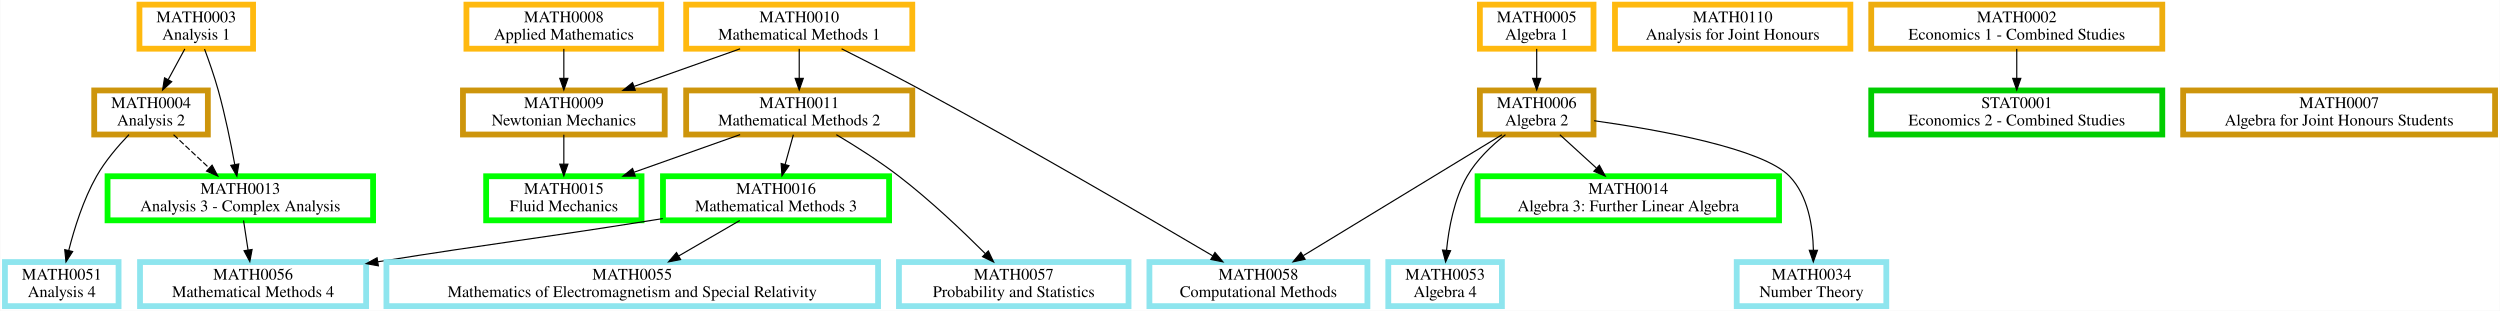
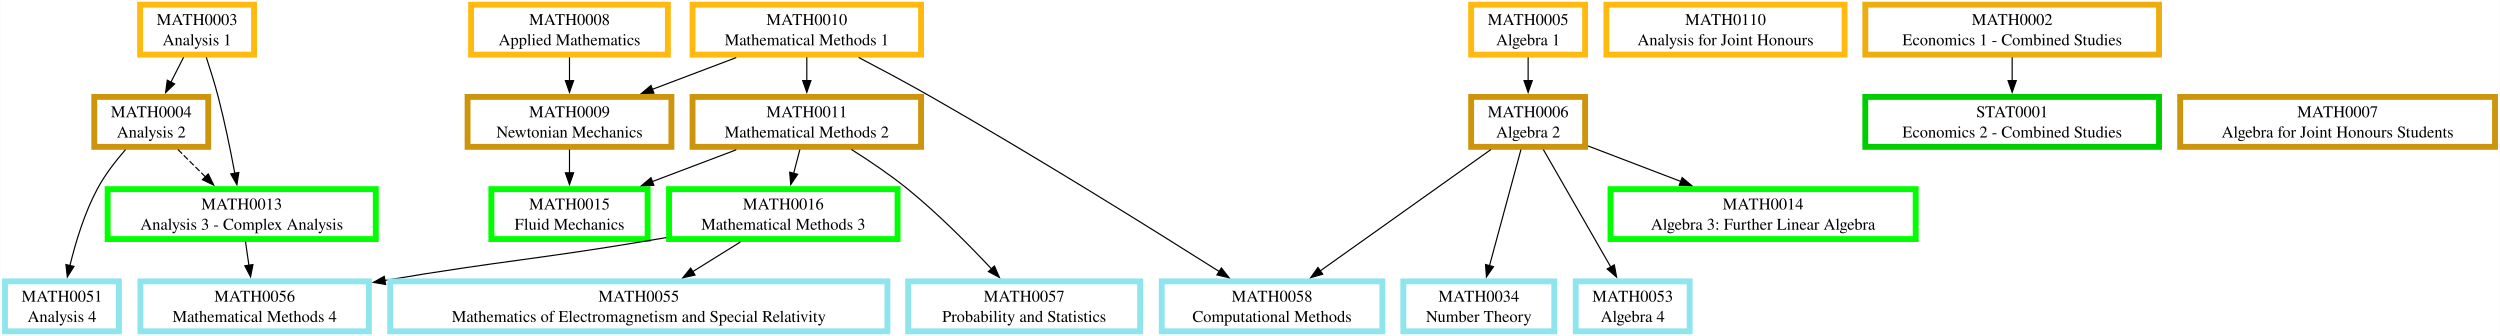
- <svg xmlns="http://www.w3.org/2000/svg" xmlns:xlink="http://www.w3.org/1999/xlink" width="2156pt" height="268pt" viewBox="0.00 0.00 2155.50 268.00">
-   <g id="graph0" class="graph" transform="scale(1 1) rotate(0) translate(4 264)">
-     <polygon fill="white" stroke="transparent" points="-4,4 -4,-264 2151.5,-264 2151.5,4 -4,4" />
+ <svg xmlns="http://www.w3.org/2000/svg" xmlns:xlink="http://www.w3.org/1999/xlink" width="2128pt" height="286pt" viewBox="0.00 0.00 2127.50 286.00">
+   <g id="graph0" class="graph" transform="scale(1 1) rotate(0) translate(4 282)">
+     <polygon fill="white" stroke="none" points="-4,4 -4,-282 2123.5,-282 2123.5,4 -4,4" />
    <g id="node1" class="node">
      <g id="a_node1">
-         <a xlink:href="https://www.ucl.ac.uk/maths/sites/maths/files/math0008.pdf" xlink:title="Year 1, term 1">
-           <polygon fill="white" stroke="#ffb90f" stroke-width="5" points="566,-260 398,-260 398,-222 566,-222 566,-260" />
-           <text text-anchor="middle" x="482" y="-244.8" font-family="Times,serif" font-size="14.00">MATH0008</text>
-           <text text-anchor="middle" x="482" y="-229.8" font-family="Times,serif" font-size="14.00">Applied Mathematics</text>
-         </a>
-       </g>
+         <a xlink:href="https://www.ucl.ac.uk/maths/sites/maths/files/math0003.pdf" xlink:title="Year 1, term 1">
+           <polygon fill="white" stroke="#ffb90f" stroke-width="5" points="212,-278 115,-278 115,-235.5 212,-235.5 212,-278" />
+           <text text-anchor="middle" x="163.5" y="-260.7" font-family="Times,serif" font-size="14.00">MATH0003</text>
+           <text text-anchor="middle" x="163.5" y="-243.45" font-family="Times,serif" font-size="14.00">Analysis 1</text>
+         </a>
+       </g>
+     </g>
+     <g id="node8" class="node">
+       <g id="a_node8">
+         <a xlink:href="https://www.ucl.ac.uk/maths/sites/maths/files/math0004.pdf" xlink:title="Year 1, term 2">
+           <polygon fill="white" stroke="#cd950c" stroke-width="5" points="173,-199.5 76,-199.5 76,-157 173,-157 173,-199.5" />
+           <text text-anchor="middle" x="124.5" y="-182.2" font-family="Times,serif" font-size="14.00">MATH0004</text>
+           <text text-anchor="middle" x="124.5" y="-164.95" font-family="Times,serif" font-size="14.00">Analysis 2</text>
+         </a>
+       </g>
+     </g>
+     <g id="edge2" class="edge">
+       <path fill="none" stroke="black" d="M152.01,-233.21C148.63,-226.58 144.86,-219.18 141.22,-212.04" />
+       <polygon fill="black" stroke="black" points="144.39,-210.56 136.73,-203.24 138.15,-213.74 144.39,-210.56" />
+     </g>
+     <g id="node15" class="node">
+       <g id="a_node15">
+         <a xlink:href="https://www.ucl.ac.uk/maths/sites/maths/files/math0013.pdf" xlink:title="Year 2, term 1">
+           <polygon fill="white" stroke="#00ff00" stroke-width="5" points="315.62,-121 87.37,-121 87.37,-78.5 315.62,-78.5 315.62,-121" />
+           <text text-anchor="middle" x="201.5" y="-103.7" font-family="Times,serif" font-size="14.00">MATH0013</text>
+           <text text-anchor="middle" x="201.5" y="-86.45" font-family="Times,serif" font-size="14.00">Analysis 3 - Complex Analysis</text>
+         </a>
+       </g>
+     </g>
+     <g id="edge10" class="edge">
+       <path fill="none" stroke="black" d="M171.34,-233.2C174.73,-222.99 178.58,-210.71 181.5,-199.5 187.09,-178.05 192.04,-153.65 195.62,-134.46" />
+       <polygon fill="black" stroke="black" points="199.04,-135.22 197.4,-124.75 192.16,-133.96 199.04,-135.22" />
+     </g>
+     <g id="node2" class="node">
+       <g id="a_node2">
+         <a xlink:href="https://www.ucl.ac.uk/maths/sites/maths/files/math0010.pdf" xlink:title="Year 1, term 1">
+           <polygon fill="white" stroke="#ffb90f" stroke-width="5" points="779.75,-278 585.25,-278 585.25,-235.5 779.75,-235.5 779.75,-278" />
+           <text text-anchor="middle" x="682.5" y="-260.7" font-family="Times,serif" font-size="14.00">MATH0010</text>
+           <text text-anchor="middle" x="682.5" y="-243.45" font-family="Times,serif" font-size="14.00">Mathematical Methods 1</text>
+         </a>
+       </g>
+     </g>
+     <g id="node7" class="node">
+       <g id="a_node7">
+         <a xlink:href="https://www.ucl.ac.uk/maths/sites/maths/files/math0011_2.pdf" xlink:title="Year 1, term 2">
+           <polygon fill="white" stroke="#cd950c" stroke-width="5" points="779.75,-199.5 585.25,-199.5 585.25,-157 779.75,-157 779.75,-199.5" />
+           <text text-anchor="middle" x="682.5" y="-182.2" font-family="Times,serif" font-size="14.00">MATH0011</text>
+           <text text-anchor="middle" x="682.5" y="-164.95" font-family="Times,serif" font-size="14.00">Mathematical Methods 2</text>
+         </a>
+       </g>
+     </g>
+     <g id="edge1" class="edge">
+       <path fill="none" stroke="black" d="M682.5,-233.21C682.5,-226.89 682.5,-219.87 682.5,-213.04" />
+       <polygon fill="black" stroke="black" points="686,-213.41 682.5,-203.41 679,-213.41 686,-213.41" />
    </g>
    <g id="node9" class="node">
      <g id="a_node9">
        <a xlink:href="https://www.ucl.ac.uk/maths/sites/maths/files/math0009.pdf" xlink:title="Year 1, term 2">
-           <polygon fill="white" stroke="#cd950c" stroke-width="5" points="569,-186 395,-186 395,-148 569,-148 569,-186" />
-           <text text-anchor="middle" x="482" y="-170.8" font-family="Times,serif" font-size="14.00">MATH0009</text>
-           <text text-anchor="middle" x="482" y="-155.8" font-family="Times,serif" font-size="14.00">Newtonian Mechanics</text>
-         </a>
-       </g>
-     </g>
-     <g id="edge3" class="edge">
-       <path fill="none" stroke="black" d="M482,-221.83C482,-214.13 482,-204.97 482,-196.42" />
-       <polygon fill="black" stroke="black" points="485.5,-196.41 482,-186.41 478.5,-196.41 485.5,-196.41" />
-     </g>
-     <g id="node2" class="node">
-       <g id="a_node2">
-         <a xlink:href="https://www.ucl.ac.uk/maths/sites/maths/files/math0005.pdf" xlink:title="Year 1, term 1">
-           <polygon fill="white" stroke="#ffb90f" stroke-width="5" points="1370,-260 1272,-260 1272,-222 1370,-222 1370,-260" />
-           <text text-anchor="middle" x="1321" y="-244.8" font-family="Times,serif" font-size="14.00">MATH0005</text>
-           <text text-anchor="middle" x="1321" y="-229.8" font-family="Times,serif" font-size="14.00">Algebra 1</text>
-         </a>
-       </g>
-     </g>
-     <g id="node7" class="node">
-       <g id="a_node7">
-         <a xlink:href="https://www.ucl.ac.uk/maths/sites/maths/files/math0006.pdf" xlink:title="Year 1, term 2">
-           <polygon fill="white" stroke="#cd950c" stroke-width="5" points="1370,-186 1272,-186 1272,-148 1370,-148 1370,-186" />
-           <text text-anchor="middle" x="1321" y="-170.8" font-family="Times,serif" font-size="14.00">MATH0006</text>
-           <text text-anchor="middle" x="1321" y="-155.8" font-family="Times,serif" font-size="14.00">Algebra 2</text>
-         </a>
-       </g>
-     </g>
-     <g id="edge1" class="edge">
-       <path fill="none" stroke="black" d="M1321,-221.83C1321,-214.13 1321,-204.97 1321,-196.42" />
-       <polygon fill="black" stroke="black" points="1324.5,-196.41 1321,-186.41 1317.5,-196.41 1324.5,-196.41" />
+           <polygon fill="white" stroke="#cd950c" stroke-width="5" points="567.25,-199.5 393.75,-199.5 393.75,-157 567.25,-157 567.25,-199.5" />
+           <text text-anchor="middle" x="480.5" y="-182.2" font-family="Times,serif" font-size="14.00">MATH0009</text>
+           <text text-anchor="middle" x="480.5" y="-164.95" font-family="Times,serif" font-size="14.00">Newtonian Mechanics</text>
+         </a>
+       </g>
+     </g>
+     <g id="edge4" class="edge">
+       <path fill="none" stroke="black" d="M622.44,-233C599.95,-224.49 574.2,-214.74 550.86,-205.9" />
+       <polygon fill="black" stroke="black" points="552.34,-202.71 541.74,-202.44 549.86,-209.26 552.34,-202.71" />
+     </g>
+     <g id="node22" class="node">
+       <g id="a_node22">
+         <a xlink:href="https://www.ucl.ac.uk/maths/sites/maths/files/math0058.pdf" xlink:title="Year 2 or 3, term 2">
+           <polygon fill="white" stroke="#8ee5ee" stroke-width="5" points="1172.38,-42.5 984.62,-42.5 984.62,0 1172.38,0 1172.38,-42.5" />
+           <text text-anchor="middle" x="1078.5" y="-25.2" font-family="Times,serif" font-size="14.00">MATH0058</text>
+           <text text-anchor="middle" x="1078.5" y="-7.95" font-family="Times,serif" font-size="14.00">Computational Methods</text>
+         </a>
+       </g>
+     </g>
+     <g id="edge19" class="edge">
+       <path fill="none" stroke="black" d="M726.66,-233.08C745.82,-223.05 768.41,-210.96 788.5,-199.5 876.51,-149.32 976.91,-86.72 1033.49,-50.93" />
+       <polygon fill="black" stroke="black" points="1035.35,-53.9 1041.92,-45.59 1031.6,-47.99 1035.35,-53.9" />
    </g>
    <g id="node3" class="node">
      <g id="a_node3">
-         <a xlink:href="https://www.ucl.ac.uk/maths/sites/maths/files/math0003.pdf" xlink:title="Year 1, term 1">
-           <polygon fill="white" stroke="#ffb90f" stroke-width="5" points="214,-260 116,-260 116,-222 214,-222 214,-260" />
-           <text text-anchor="middle" x="165" y="-244.8" font-family="Times,serif" font-size="14.00">MATH0003</text>
-           <text text-anchor="middle" x="165" y="-229.8" font-family="Times,serif" font-size="14.00">Analysis 1</text>
+         <a xlink:href="https://www.ucl.ac.uk/maths/sites/maths/files/math0110_1.pdf" xlink:title="Year 1, term 1">
+           <polygon fill="white" stroke="#ffb90f" stroke-width="5" points="1565.88,-278 1363.12,-278 1363.12,-235.5 1565.88,-235.5 1565.88,-278" />
+           <text text-anchor="middle" x="1464.5" y="-260.7" font-family="Times,serif" font-size="14.00">MATH0110</text>
+           <text text-anchor="middle" x="1464.5" y="-243.45" font-family="Times,serif" font-size="14.00">Analysis for Joint Honours</text>
+         </a>
+       </g>
+     </g>
+     <g id="node4" class="node">
+       <g id="a_node4">
+         <a xlink:href="https://www.ucl.ac.uk/maths/sites/maths/files/math0008.pdf" xlink:title="Year 1, term 1">
+           <polygon fill="white" stroke="#ffb90f" stroke-width="5" points="564.25,-278 396.75,-278 396.75,-235.5 564.25,-235.5 564.25,-278" />
+           <text text-anchor="middle" x="480.5" y="-260.7" font-family="Times,serif" font-size="14.00">MATH0008</text>
+           <text text-anchor="middle" x="480.5" y="-243.45" font-family="Times,serif" font-size="14.00">Applied Mathematics</text>
+         </a>
+       </g>
+     </g>
+     <g id="edge3" class="edge">
+       <path fill="none" stroke="black" d="M480.5,-233.21C480.5,-226.89 480.5,-219.87 480.5,-213.04" />
+       <polygon fill="black" stroke="black" points="484,-213.41 480.5,-203.41 477,-213.41 484,-213.41" />
+     </g>
+     <g id="node5" class="node">
+       <g id="a_node5">
+         <a xlink:href="https://www.ucl.ac.uk/maths/sites/maths/files/math0005.pdf" xlink:title="Year 1, term 1">
+           <polygon fill="white" stroke="#ffb90f" stroke-width="5" points="1345,-278 1248,-278 1248,-235.5 1345,-235.5 1345,-278" />
+           <text text-anchor="middle" x="1296.5" y="-260.7" font-family="Times,serif" font-size="14.00">MATH0005</text>
+           <text text-anchor="middle" x="1296.5" y="-243.45" font-family="Times,serif" font-size="14.00">Algebra 1</text>
        </a>
      </g>
    </g>
    <g id="node10" class="node">
      <g id="a_node10">
-         <a xlink:href="https://www.ucl.ac.uk/maths/sites/maths/files/math0004.pdf" xlink:title="Year 1, term 2">
-           <polygon fill="white" stroke="#cd950c" stroke-width="5" points="175,-186 77,-186 77,-148 175,-148 175,-186" />
-           <text text-anchor="middle" x="126" y="-170.8" font-family="Times,serif" font-size="14.00">MATH0004</text>
-           <text text-anchor="middle" x="126" y="-155.8" font-family="Times,serif" font-size="14.00">Analysis 2</text>
+         <a xlink:href="https://www.ucl.ac.uk/maths/sites/maths/files/math0006.pdf" xlink:title="Year 1, term 2">
+           <polygon fill="white" stroke="#cd950c" stroke-width="5" points="1345,-199.5 1248,-199.5 1248,-157 1345,-157 1345,-199.5" />
+           <text text-anchor="middle" x="1296.5" y="-182.2" font-family="Times,serif" font-size="14.00">MATH0006</text>
+           <text text-anchor="middle" x="1296.5" y="-164.95" font-family="Times,serif" font-size="14.00">Algebra 2</text>
        </a>
      </g>
    </g>
    <g id="edge5" class="edge">
-       <path fill="none" stroke="black" d="M155.16,-221.83C150.8,-213.79 145.59,-204.17 140.78,-195.29" />
-       <polygon fill="black" stroke="black" points="143.81,-193.54 135.97,-186.41 137.66,-196.87 143.81,-193.54" />
-     </g>
-     <g id="node15" class="node">
-       <g id="a_node15">
-         <a xlink:href="https://www.ucl.ac.uk/maths/sites/maths/files/math0013.pdf" xlink:title="Year 2, term 1">
-           <polygon fill="white" stroke="#00ff00" stroke-width="5" points="317.5,-112 88.5,-112 88.5,-74 317.5,-74 317.5,-112" />
-           <text text-anchor="middle" x="203" y="-96.8" font-family="Times,serif" font-size="14.00">MATH0013</text>
-           <text text-anchor="middle" x="203" y="-81.8" font-family="Times,serif" font-size="14.00">Analysis 3 - Complex Analysis</text>
-         </a>
-       </g>
-     </g>
-     <g id="edge10" class="edge">
-       <path fill="none" stroke="black" d="M172.13,-221.7C175.99,-211.34 180.65,-198.07 184,-186 189.88,-164.85 194.82,-140.51 198.2,-122.18" />
-       <polygon fill="black" stroke="black" points="201.68,-122.61 200,-112.15 194.79,-121.38 201.68,-122.61" />
-     </g>
-     <g id="node4" class="node">
-       <g id="a_node4">
-         <a xlink:href="https://www.ucl.ac.uk/maths/sites/maths/files/math0110_1.pdf" xlink:title="Year 1, term 1">
-           <polygon fill="white" stroke="#ffb90f" stroke-width="5" points="1591.5,-260 1388.5,-260 1388.5,-222 1591.5,-222 1591.5,-260" />
-           <text text-anchor="middle" x="1490" y="-244.8" font-family="Times,serif" font-size="14.00">MATH0110</text>
-           <text text-anchor="middle" x="1490" y="-229.8" font-family="Times,serif" font-size="14.00">Analysis for Joint Honours</text>
-         </a>
-       </g>
-     </g>
-     <g id="node5" class="node">
-       <g id="a_node5">
-         <a xlink:href="https://www.ucl.ac.uk/maths/sites/maths/files/math0010.pdf" xlink:title="Year 1, term 1">
-           <polygon fill="white" stroke="#ffb90f" stroke-width="5" points="782.5,-260 587.5,-260 587.5,-222 782.5,-222 782.5,-260" />
-           <text text-anchor="middle" x="685" y="-244.8" font-family="Times,serif" font-size="14.00">MATH0010</text>
-           <text text-anchor="middle" x="685" y="-229.8" font-family="Times,serif" font-size="14.00">Mathematical Methods 1</text>
-         </a>
-       </g>
-     </g>
-     <g id="node8" class="node">
-       <g id="a_node8">
-         <a xlink:href="https://www.ucl.ac.uk/maths/sites/maths/files/math0011_2.pdf" xlink:title="Year 1, term 2">
-           <polygon fill="white" stroke="#cd950c" stroke-width="5" points="782.5,-186 587.5,-186 587.5,-148 782.5,-148 782.5,-186" />
-           <text text-anchor="middle" x="685" y="-170.8" font-family="Times,serif" font-size="14.00">MATH0011</text>
-           <text text-anchor="middle" x="685" y="-155.8" font-family="Times,serif" font-size="14.00">Mathematical Methods 2</text>
-         </a>
-       </g>
-     </g>
-     <g id="edge2" class="edge">
-       <path fill="none" stroke="black" d="M685,-221.83C685,-214.13 685,-204.97 685,-196.42" />
-       <polygon fill="black" stroke="black" points="688.5,-196.41 685,-186.41 681.5,-196.41 688.5,-196.41" />
-     </g>
-     <g id="edge4" class="edge">
-       <path fill="none" stroke="black" d="M634.04,-221.92C606.29,-212.08 571.77,-199.84 542.64,-189.51" />
-       <polygon fill="black" stroke="black" points="543.58,-186.13 532.98,-186.08 541.24,-192.72 543.58,-186.13" />
-     </g>
-     <g id="node19" class="node">
-       <g id="a_node19">
-         <a xlink:href="https://www.ucl.ac.uk/maths/sites/maths/files/math0058.pdf" xlink:title="Year 2 or 3, term 2">
-           <polygon fill="white" stroke="#8ee5ee" stroke-width="5" points="1175,-38 987,-38 987,0 1175,0 1175,-38" />
-           <text text-anchor="middle" x="1081" y="-22.8" font-family="Times,serif" font-size="14.00">MATH0058</text>
-           <text text-anchor="middle" x="1081" y="-7.8" font-family="Times,serif" font-size="14.00">Computational Methods</text>
-         </a>
-       </g>
-     </g>
-     <g id="edge15" class="edge">
-       <path fill="none" stroke="black" d="M721.53,-221.94C742.07,-211.65 768.11,-198.37 791,-186 881.64,-137.01 986.1,-76.09 1041.58,-43.38" />
-       <polygon fill="black" stroke="black" points="1043.54,-46.28 1050.37,-38.19 1039.98,-40.26 1043.54,-46.28" />
+       <path fill="none" stroke="black" d="M1296.5,-233.21C1296.5,-226.89 1296.5,-219.87 1296.5,-213.04" />
+       <polygon fill="black" stroke="black" points="1300,-213.41 1296.5,-203.41 1293,-213.41 1300,-213.41" />
    </g>
    <g id="node6" class="node">
      <g id="a_node6">
        <a xlink:href="https://www.ucl.ac.uk/maths/sites/maths/files/math0002.pdf" xlink:title="Year 1, term 1 and 2">
-           <polygon fill="white" stroke="#eead0e" stroke-width="5" points="1860.5,-260 1609.5,-260 1609.5,-222 1860.5,-222 1860.5,-260" />
-           <text text-anchor="middle" x="1735" y="-244.8" font-family="Times,serif" font-size="14.00">MATH0002</text>
-           <text text-anchor="middle" x="1735" y="-229.8" font-family="Times,serif" font-size="14.00">Economics 1 - Combined Studies</text>
+           <polygon fill="white" stroke="#eead0e" stroke-width="5" points="1833.5,-278 1583.5,-278 1583.5,-235.5 1833.5,-235.5 1833.5,-278" />
+           <text text-anchor="middle" x="1708.5" y="-260.7" font-family="Times,serif" font-size="14.00">MATH0002</text>
+           <text text-anchor="middle" x="1708.5" y="-243.45" font-family="Times,serif" font-size="14.00">Economics 1 - Combined Studies</text>
        </a>
      </g>
    </g>
    <g id="node16" class="node">
      <g id="a_node16">
        <a xlink:href="https://www.ucl.ac.uk/maths/sites/maths/files/stat0001.pdf" xlink:title="Year 2, term 1 and 2">
-           <polygon fill="white" stroke="#00cd00" stroke-width="5" points="1860.5,-186 1609.5,-186 1609.5,-148 1860.5,-148 1860.5,-186" />
-           <text text-anchor="middle" x="1735" y="-170.8" font-family="Times,serif" font-size="14.00">STAT0001</text>
-           <text text-anchor="middle" x="1735" y="-155.8" font-family="Times,serif" font-size="14.00">Economics 2 - Combined Studies</text>
+           <polygon fill="white" stroke="#00cd00" stroke-width="5" points="1833.5,-199.5 1583.5,-199.5 1583.5,-157 1833.5,-157 1833.5,-199.5" />
+           <text text-anchor="middle" x="1708.5" y="-182.2" font-family="Times,serif" font-size="14.00">STAT0001</text>
+           <text text-anchor="middle" x="1708.5" y="-164.95" font-family="Times,serif" font-size="14.00">Economics 2 - Combined Studies</text>
        </a>
      </g>
    </g>
    <g id="edge12" class="edge">
-       <path fill="none" stroke="black" d="M1735,-221.83C1735,-214.13 1735,-204.97 1735,-196.42" />
-       <polygon fill="black" stroke="black" points="1738.5,-196.41 1735,-186.41 1731.5,-196.41 1738.5,-196.41" />
+       <path fill="none" stroke="black" d="M1708.5,-233.21C1708.5,-226.89 1708.5,-219.87 1708.5,-213.04" />
+       <polygon fill="black" stroke="black" points="1712,-213.41 1708.5,-203.41 1705,-213.41 1712,-213.41" />
+     </g>
+     <g id="node12" class="node">
+       <g id="a_node12">
+         <a xlink:href="https://www.ucl.ac.uk/maths/sites/maths/files/math0016.pdf" xlink:title="Year 2, term 1">
+           <polygon fill="white" stroke="#00ff00" stroke-width="5" points="759.75,-121 565.25,-121 565.25,-78.5 759.75,-78.5 759.75,-121" />
+           <text text-anchor="middle" x="662.5" y="-103.7" font-family="Times,serif" font-size="14.00">MATH0016</text>
+           <text text-anchor="middle" x="662.5" y="-86.45" font-family="Times,serif" font-size="14.00">Mathematical Methods 3</text>
+         </a>
+       </g>
+     </g>
+     <g id="edge6" class="edge">
+       <path fill="none" stroke="black" d="M676.61,-154.71C674.91,-148.23 673.03,-141.03 671.2,-134.04" />
+       <polygon fill="black" stroke="black" points="674.72,-133.65 668.8,-124.86 667.95,-135.42 674.72,-133.65" />
+     </g>
+     <g id="node14" class="node">
+       <g id="a_node14">
+         <a xlink:href="https://www.ucl.ac.uk/maths/sites/maths/files/math0015.pdf" xlink:title="Year 2, term 1">
+           <polygon fill="white" stroke="#00ff00" stroke-width="5" points="547,-121 414,-121 414,-78.5 547,-78.5 547,-121" />
+           <text text-anchor="middle" x="480.5" y="-103.7" font-family="Times,serif" font-size="14.00">MATH0015</text>
+           <text text-anchor="middle" x="480.5" y="-86.45" font-family="Times,serif" font-size="14.00">Fluid Mechanics</text>
+         </a>
+       </g>
+     </g>
+     <g id="edge8" class="edge">
+       <path fill="none" stroke="black" d="M622.44,-154.5C599.95,-145.99 574.2,-136.24 550.86,-127.4" />
+       <polygon fill="black" stroke="black" points="552.34,-124.21 541.74,-123.94 549.86,-130.76 552.34,-124.21" />
+     </g>
+     <g id="node21" class="node">
+       <g id="a_node21">
+         <a xlink:href="https://www.ucl.ac.uk/maths/sites/maths/files/math0057.pdf" xlink:title="Year 2 or 3, term 2">
+           <polygon fill="white" stroke="#8ee5ee" stroke-width="5" points="966.25,-42.5 768.75,-42.5 768.75,0 966.25,0 966.25,-42.5" />
+           <text text-anchor="middle" x="867.5" y="-25.2" font-family="Times,serif" font-size="14.00">MATH0057</text>
+           <text text-anchor="middle" x="867.5" y="-7.95" font-family="Times,serif" font-size="14.00">Probability and Statistics</text>
+         </a>
+       </g>
+     </g>
+     <g id="edge18" class="edge">
+       <path fill="none" stroke="black" d="M720.49,-154.76C735.89,-145.05 753.54,-133.14 768.5,-121 794.23,-100.12 820.67,-73.43 839.74,-53.07" />
+       <polygon fill="black" stroke="black" points="842.18,-55.58 846.42,-45.87 837.05,-50.82 842.18,-55.58" />
+     </g>
+     <g id="edge11" class="edge">
+       <path fill="none" stroke="black" stroke-dasharray="5,2" d="M147.19,-154.71C154.64,-147.31 163.05,-138.95 170.98,-131.07" />
+       <polygon fill="black" stroke="black" points="173.01,-133.99 177.64,-124.46 168.08,-129.02 173.01,-133.99" />
+     </g>
+     <g id="node17" class="node">
+       <g id="a_node17">
+         <a xlink:href="https://www.ucl.ac.uk/maths/sites/maths/files/math0051.pdf" xlink:title="Year 2 or 3, term 2">
+           <polygon fill="white" stroke="#8ee5ee" stroke-width="5" points="97,-42.5 0,-42.5 0,0 97,0 97,-42.5" />
+           <text text-anchor="middle" x="48.5" y="-25.2" font-family="Times,serif" font-size="14.00">MATH0051</text>
+           <text text-anchor="middle" x="48.5" y="-7.95" font-family="Times,serif" font-size="14.00">Analysis 4</text>
+         </a>
+       </g>
+     </g>
+     <g id="edge13" class="edge">
+       <path fill="none" stroke="black" d="M102.59,-154.64C94.1,-144.91 84.91,-133.02 78.5,-121 67.62,-100.61 60.09,-75.71 55.29,-56.01" />
+       <polygon fill="black" stroke="black" points="58.71,-55.23 53.06,-46.27 51.88,-56.8 58.71,-55.23" />
+     </g>
+     <g id="edge9" class="edge">
+       <path fill="none" stroke="black" d="M480.5,-154.71C480.5,-148.39 480.5,-141.37 480.5,-134.54" />
+       <polygon fill="black" stroke="black" points="484,-134.91 480.5,-124.91 477,-134.91 484,-134.91" />
    </g>
    <g id="node13" class="node">
      <g id="a_node13">
        <a xlink:href="https://www.ucl.ac.uk/maths/sites/maths/files/math0014.pdf" xlink:title="Year 2, term 1">
-           <polygon fill="white" stroke="#00ff00" stroke-width="5" points="1530,-112 1270,-112 1270,-74 1530,-74 1530,-112" />
-           <text text-anchor="middle" x="1400" y="-96.8" font-family="Times,serif" font-size="14.00">MATH0014</text>
-           <text text-anchor="middle" x="1400" y="-81.8" font-family="Times,serif" font-size="14.00">Algebra 3: Further Linear Algebra</text>
+           <polygon fill="white" stroke="#00ff00" stroke-width="5" points="1626.38,-121 1366.62,-121 1366.62,-78.5 1626.38,-78.5 1626.38,-121" />
+           <text text-anchor="middle" x="1496.5" y="-103.7" font-family="Times,serif" font-size="14.00">MATH0014</text>
+           <text text-anchor="middle" x="1496.5" y="-86.45" font-family="Times,serif" font-size="14.00">Algebra 3: Further Linear Algebra</text>
        </a>
      </g>
    </g>
    <g id="edge7" class="edge">
-       <path fill="none" stroke="black" d="M1340.94,-147.83C1350.48,-139.13 1362.06,-128.58 1372.43,-119.13" />
-       <polygon fill="black" stroke="black" points="1375.04,-121.49 1380.07,-112.16 1370.32,-116.31 1375.04,-121.49" />
-     </g>
-     <g id="node17" class="node">
-       <g id="a_node17">
-         <a xlink:href="https://www.ucl.ac.uk/maths/sites/maths/files/math0053.pdf" xlink:title="Year 2 or 3, term 2">
-           <polygon fill="white" stroke="#8ee5ee" stroke-width="5" points="1291,-38 1193,-38 1193,0 1291,0 1291,-38" />
-           <text text-anchor="middle" x="1242" y="-22.8" font-family="Times,serif" font-size="14.00">MATH0053</text>
-           <text text-anchor="middle" x="1242" y="-7.8" font-family="Times,serif" font-size="14.00">Algebra 4</text>
-         </a>
-       </g>
-     </g>
-     <g id="edge13" class="edge">
-       <path fill="none" stroke="black" d="M1294.05,-147.87C1282.17,-138.51 1269.09,-126.1 1261,-112 1249.82,-92.51 1245.17,-67.37 1243.26,-48.29" />
-       <polygon fill="black" stroke="black" points="1246.73,-47.8 1242.44,-38.12 1239.76,-48.37 1246.73,-47.8" />
-     </g>
-     <g id="edge16" class="edge">
-       <path fill="none" stroke="black" d="M1291.09,-147.8C1247.77,-121.45 1167.52,-72.63 1119.73,-43.56" />
-       <polygon fill="black" stroke="black" points="1121.27,-40.4 1110.91,-38.2 1117.63,-46.38 1121.27,-40.4" />
-     </g>
-     <g id="node20" class="node">
-       <g id="a_node20">
-         <a xlink:href="https://www.ucl.ac.uk/maths/sites/maths/files/math0034.pdf" xlink:title="Year 2 or 3, term 2">
-           <polygon fill="white" stroke="#8ee5ee" stroke-width="5" points="1622.5,-38 1493.5,-38 1493.5,0 1622.5,0 1622.5,-38" />
-           <text text-anchor="middle" x="1558" y="-22.8" font-family="Times,serif" font-size="14.00">MATH0034</text>
-           <text text-anchor="middle" x="1558" y="-7.8" font-family="Times,serif" font-size="14.00">Number Theory</text>
-         </a>
-       </g>
-     </g>
-     <g id="edge17" class="edge">
-       <path fill="none" stroke="black" d="M1370.5,-159.9C1427.43,-151.86 1516.03,-135.89 1539,-112 1555.1,-95.26 1559.17,-68.67 1559.61,-48.38" />
-       <polygon fill="black" stroke="black" points="1563.1,-48.12 1559.54,-38.14 1556.1,-48.16 1563.1,-48.12" />
-     </g>
-     <g id="node12" class="node">
-       <g id="a_node12">
-         <a xlink:href="https://www.ucl.ac.uk/maths/sites/maths/files/math0016.pdf" xlink:title="Year 2, term 1">
-           <polygon fill="white" stroke="#00ff00" stroke-width="5" points="762.5,-112 567.5,-112 567.5,-74 762.5,-74 762.5,-112" />
-           <text text-anchor="middle" x="665" y="-96.8" font-family="Times,serif" font-size="14.00">MATH0016</text>
-           <text text-anchor="middle" x="665" y="-81.8" font-family="Times,serif" font-size="14.00">Mathematical Methods 3</text>
-         </a>
-       </g>
-     </g>
-     <g id="edge6" class="edge">
-       <path fill="none" stroke="black" d="M679.95,-147.83C677.79,-140.05 675.21,-130.77 672.82,-122.13" />
-       <polygon fill="black" stroke="black" points="676.16,-121.11 670.11,-112.41 669.42,-122.99 676.16,-121.11" />
-     </g>
-     <g id="node14" class="node">
-       <g id="a_node14">
-         <a xlink:href="https://www.ucl.ac.uk/maths/sites/maths/files/math0015.pdf" xlink:title="Year 2, term 1">
-           <polygon fill="white" stroke="#00ff00" stroke-width="5" points="549,-112 415,-112 415,-74 549,-74 549,-112" />
-           <text text-anchor="middle" x="482" y="-96.8" font-family="Times,serif" font-size="14.00">MATH0015</text>
-           <text text-anchor="middle" x="482" y="-81.8" font-family="Times,serif" font-size="14.00">Fluid Mechanics</text>
-         </a>
-       </g>
-     </g>
-     <g id="edge8" class="edge">
-       <path fill="none" stroke="black" d="M634.04,-147.92C606.29,-138.08 571.77,-125.84 542.64,-115.51" />
-       <polygon fill="black" stroke="black" points="543.58,-112.13 532.98,-112.08 541.24,-118.72 543.58,-112.13" />
+       <path fill="none" stroke="black" d="M1347.49,-157.75C1371.49,-148.57 1400.5,-137.47 1426.53,-127.52" />
+       <polygon fill="black" stroke="black" points="1427.59,-130.86 1435.68,-124.02 1425.09,-124.32 1427.59,-130.86" />
    </g>
    <g id="node18" class="node">
      <g id="a_node18">
-         <a xlink:href="https://www.ucl.ac.uk/maths/sites/maths/files/math0057.pdf" xlink:title="Year 2 or 3, term 2">
-           <polygon fill="white" stroke="#8ee5ee" stroke-width="5" points="969,-38 771,-38 771,0 969,0 969,-38" />
-           <text text-anchor="middle" x="870" y="-22.8" font-family="Times,serif" font-size="14.00">MATH0057</text>
-           <text text-anchor="middle" x="870" y="-7.8" font-family="Times,serif" font-size="14.00">Probability and Statistics</text>
+         <a xlink:href="https://www.ucl.ac.uk/maths/sites/maths/files/math0034.pdf" xlink:title="Year 2 or 3, term 2">
+           <polygon fill="white" stroke="#8ee5ee" stroke-width="5" points="1318.75,-42.5 1190.25,-42.5 1190.25,0 1318.75,0 1318.75,-42.5" />
+           <text text-anchor="middle" x="1254.5" y="-25.2" font-family="Times,serif" font-size="14.00">MATH0034</text>
+           <text text-anchor="middle" x="1254.5" y="-7.95" font-family="Times,serif" font-size="14.00">Number Theory</text>
        </a>
      </g>
    </g>
    <g id="edge14" class="edge">
-       <path fill="none" stroke="black" d="M717,-147.87C733.61,-137.98 753.94,-125.1 771,-112 797.95,-91.31 826.08,-64.6 845.44,-45.29" />
-       <polygon fill="black" stroke="black" points="848.09,-47.59 852.66,-38.03 843.13,-42.65 848.09,-47.59" />
-     </g>
-     <g id="edge9" class="edge">
-       <path fill="none" stroke="black" d="M482,-147.83C482,-140.13 482,-130.97 482,-122.42" />
-       <polygon fill="black" stroke="black" points="485.5,-122.41 482,-112.41 478.5,-122.41 485.5,-122.41" />
-     </g>
-     <g id="edge11" class="edge">
-       <path fill="none" stroke="black" stroke-dasharray="5,2" d="M145.43,-147.83C154.73,-139.13 166.02,-128.58 176.13,-119.13" />
-       <polygon fill="black" stroke="black" points="178.66,-121.55 183.58,-112.16 173.88,-116.44 178.66,-121.55" />
-     </g>
-     <g id="node21" class="node">
-       <g id="a_node21">
-         <a xlink:href="https://www.ucl.ac.uk/maths/sites/maths/files/math0051.pdf" xlink:title="Year 2 or 3, term 2">
-           <polygon fill="white" stroke="#8ee5ee" stroke-width="5" points="98,-38 0,-38 0,0 98,0 98,-38" />
-           <text text-anchor="middle" x="49" y="-22.8" font-family="Times,serif" font-size="14.00">MATH0051</text>
-           <text text-anchor="middle" x="49" y="-7.8" font-family="Times,serif" font-size="14.00">Analysis 4</text>
-         </a>
-       </g>
-     </g>
-     <g id="edge18" class="edge">
-       <path fill="none" stroke="black" d="M107,-147.95C97.5,-138.07 86.48,-125.19 79,-112 67.61,-91.9 59.8,-66.84 55.01,-47.96" />
-       <polygon fill="black" stroke="black" points="58.4,-47.08 52.65,-38.17 51.59,-48.71 58.4,-47.08" />
+       <path fill="none" stroke="black" d="M1290.39,-154.71C1283.33,-128.65 1271.64,-85.52 1263.53,-55.58" />
+       <polygon fill="black" stroke="black" points="1267,-55.01 1261.01,-46.28 1260.25,-56.84 1267,-55.01" />
+     </g>
+     <g id="node19" class="node">
+       <g id="a_node19">
+         <a xlink:href="https://www.ucl.ac.uk/maths/sites/maths/files/math0053.pdf" xlink:title="Year 2 or 3, term 2">
+           <polygon fill="white" stroke="#8ee5ee" stroke-width="5" points="1434,-42.5 1337,-42.5 1337,0 1434,0 1434,-42.5" />
+           <text text-anchor="middle" x="1385.5" y="-25.2" font-family="Times,serif" font-size="14.00">MATH0053</text>
+           <text text-anchor="middle" x="1385.5" y="-7.95" font-family="Times,serif" font-size="14.00">Algebra 4</text>
+         </a>
+       </g>
+     </g>
+     <g id="edge15" class="edge">
+       <path fill="none" stroke="black" d="M1309.44,-154.71C1324.54,-128.42 1349.61,-84.76 1366.81,-54.79" />
+       <polygon fill="black" stroke="black" points="1369.85,-56.54 1371.79,-46.13 1363.77,-53.06 1369.85,-56.54" />
+     </g>
+     <g id="edge20" class="edge">
+       <path fill="none" stroke="black" d="M1264.8,-154.71C1226.38,-127.39 1161.54,-81.3 1119.39,-51.32" />
+       <polygon fill="black" stroke="black" points="1121.65,-48.63 1111.47,-45.69 1117.59,-54.34 1121.65,-48.63" />
    </g>
    <g id="node11" class="node">
      <g id="a_node11">
        <a xlink:href="https://www.ucl.ac.uk/maths/sites/maths/files/math0007.pdf" xlink:title="Year 1, term 2">
-           <polygon fill="white" stroke="#cd950c" stroke-width="5" points="2147.5,-186 1878.5,-186 1878.5,-148 2147.5,-148 2147.5,-186" />
-           <text text-anchor="middle" x="2013" y="-170.8" font-family="Times,serif" font-size="14.00">MATH0007</text>
-           <text text-anchor="middle" x="2013" y="-155.8" font-family="Times,serif" font-size="14.00">Algebra for Joint Honours Students</text>
-         </a>
-       </g>
-     </g>
-     <g id="node22" class="node">
-       <g id="a_node22">
+           <polygon fill="white" stroke="#cd950c" stroke-width="5" points="2119.5,-199.5 1851.5,-199.5 1851.5,-157 2119.5,-157 2119.5,-199.5" />
+           <text text-anchor="middle" x="1985.5" y="-182.2" font-family="Times,serif" font-size="14.00">MATH0007</text>
+           <text text-anchor="middle" x="1985.5" y="-164.95" font-family="Times,serif" font-size="14.00">Algebra for Joint Honours Students</text>
+         </a>
+       </g>
+     </g>
+     <g id="node20" class="node">
+       <g id="a_node20">
        <a xlink:href="https://www.ucl.ac.uk/maths/sites/maths/files/math0056.pdf" xlink:title="Year 2 or 3, term 2">
-           <polygon fill="white" stroke="#8ee5ee" stroke-width="5" points="311.5,-38 116.5,-38 116.5,0 311.5,0 311.5,-38" />
-           <text text-anchor="middle" x="214" y="-22.8" font-family="Times,serif" font-size="14.00">MATH0056</text>
-           <text text-anchor="middle" x="214" y="-7.8" font-family="Times,serif" font-size="14.00">Mathematical Methods 4</text>
-         </a>
-       </g>
-     </g>
-     <g id="edge20" class="edge">
-       <path fill="none" stroke="black" d="M567.34,-75.5C564.19,-74.99 561.07,-74.49 558,-74 455.56,-57.64 427.32,-55.1 321.72,-38.26" />
-       <polygon fill="black" stroke="black" points="322.03,-34.77 311.6,-36.64 320.92,-41.68 322.03,-34.77" />
+           <polygon fill="white" stroke="#8ee5ee" stroke-width="5" points="309.75,-42.5 115.25,-42.5 115.25,0 309.75,0 309.75,-42.5" />
+           <text text-anchor="middle" x="212.5" y="-25.2" font-family="Times,serif" font-size="14.00">MATH0056</text>
+           <text text-anchor="middle" x="212.5" y="-7.95" font-family="Times,serif" font-size="14.00">Mathematical Methods 4</text>
+         </a>
+       </g>
+     </g>
+     <g id="edge17" class="edge">
+       <path fill="none" stroke="black" d="M562.85,-79.77C560.38,-79.34 557.92,-78.91 555.5,-78.5 454.06,-61.2 425.44,-60.53 323.2,-43.28" />
+       <polygon fill="black" stroke="black" points="324,-39.87 313.56,-41.64 322.83,-46.77 324,-39.87" />
    </g>
    <g id="node23" class="node">
      <g id="a_node23">
        <a xlink:href="https://www.ucl.ac.uk/maths/sites/maths/files/math0055_3.pdf" xlink:title="Year 2 or 3, term 2">
-           <polygon fill="white" stroke="#8ee5ee" stroke-width="5" points="753,-38 329,-38 329,0 753,0 753,-38" />
-           <text text-anchor="middle" x="541" y="-22.8" font-family="Times,serif" font-size="14.00">MATH0055</text>
-           <text text-anchor="middle" x="541" y="-7.8" font-family="Times,serif" font-size="14.00">Mathematics of Electromagnetism and Special Relativity</text>
+           <polygon fill="white" stroke="#8ee5ee" stroke-width="5" points="751.12,-42.5 327.88,-42.5 327.88,0 751.12,0 751.12,-42.5" />
+           <text text-anchor="middle" x="539.5" y="-25.2" font-family="Times,serif" font-size="14.00">MATH0055</text>
+           <text text-anchor="middle" x="539.5" y="-7.95" font-family="Times,serif" font-size="14.00">Mathematics of Electromagnetism and Special Relativity</text>
        </a>
      </g>
    </g>
    <g id="edge21" class="edge">
-       <path fill="none" stroke="black" d="M633.71,-73.83C617.7,-64.54 598.04,-53.12 580.95,-43.2" />
-       <polygon fill="black" stroke="black" points="582.69,-40.16 572.28,-38.16 579.17,-46.21 582.69,-40.16" />
-     </g>
-     <g id="edge19" class="edge">
-       <path fill="none" stroke="black" d="M205.78,-73.83C206.95,-66.13 208.35,-56.97 209.66,-48.42" />
-       <polygon fill="black" stroke="black" points="213.14,-48.83 211.19,-38.41 206.22,-47.77 213.14,-48.83" />
+       <path fill="none" stroke="black" d="M625.93,-76C613.16,-68.07 598.68,-59.05 585.26,-50.71" />
+       <polygon fill="black" stroke="black" points="587.34,-47.88 577,-45.58 583.65,-53.83 587.34,-47.88" />
+     </g>
+     <g id="edge16" class="edge">
+       <path fill="none" stroke="black" d="M204.74,-76.21C205.65,-69.89 206.66,-62.87 207.64,-56.04" />
+       <polygon fill="black" stroke="black" points="211.07,-56.79 209.03,-46.39 204.14,-55.79 211.07,-56.79" />
    </g>
  </g>
</svg>
